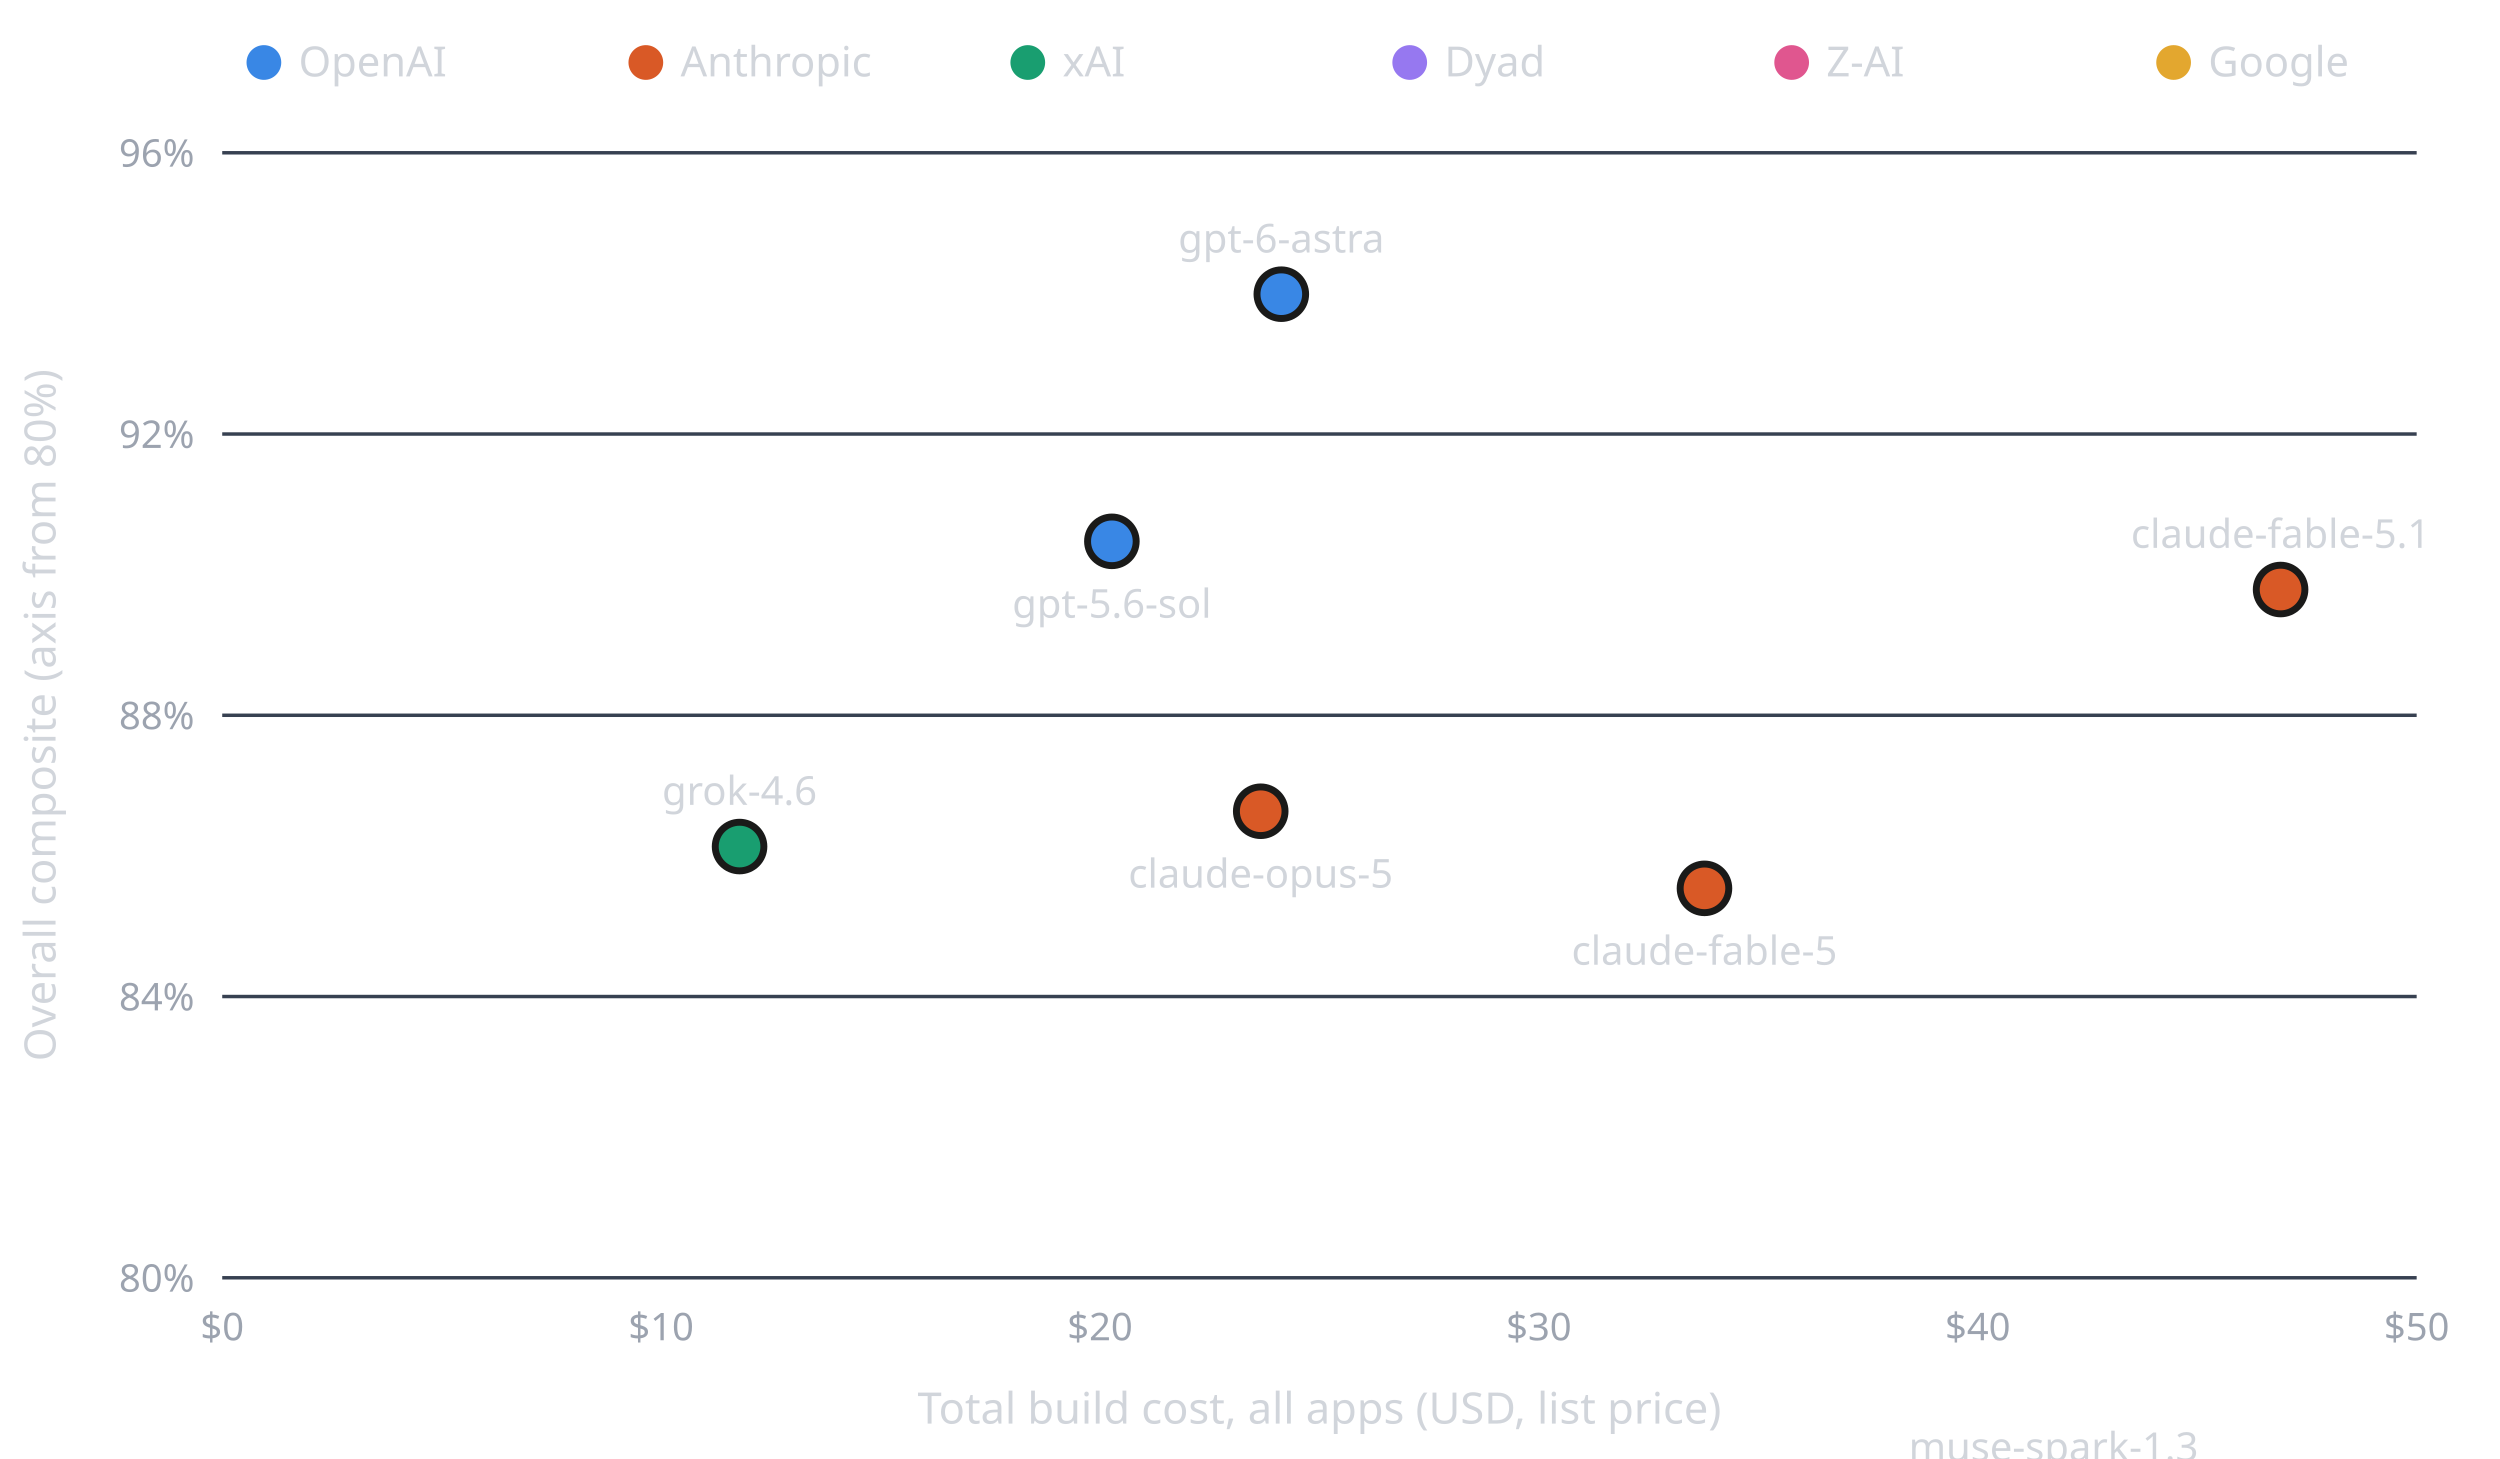
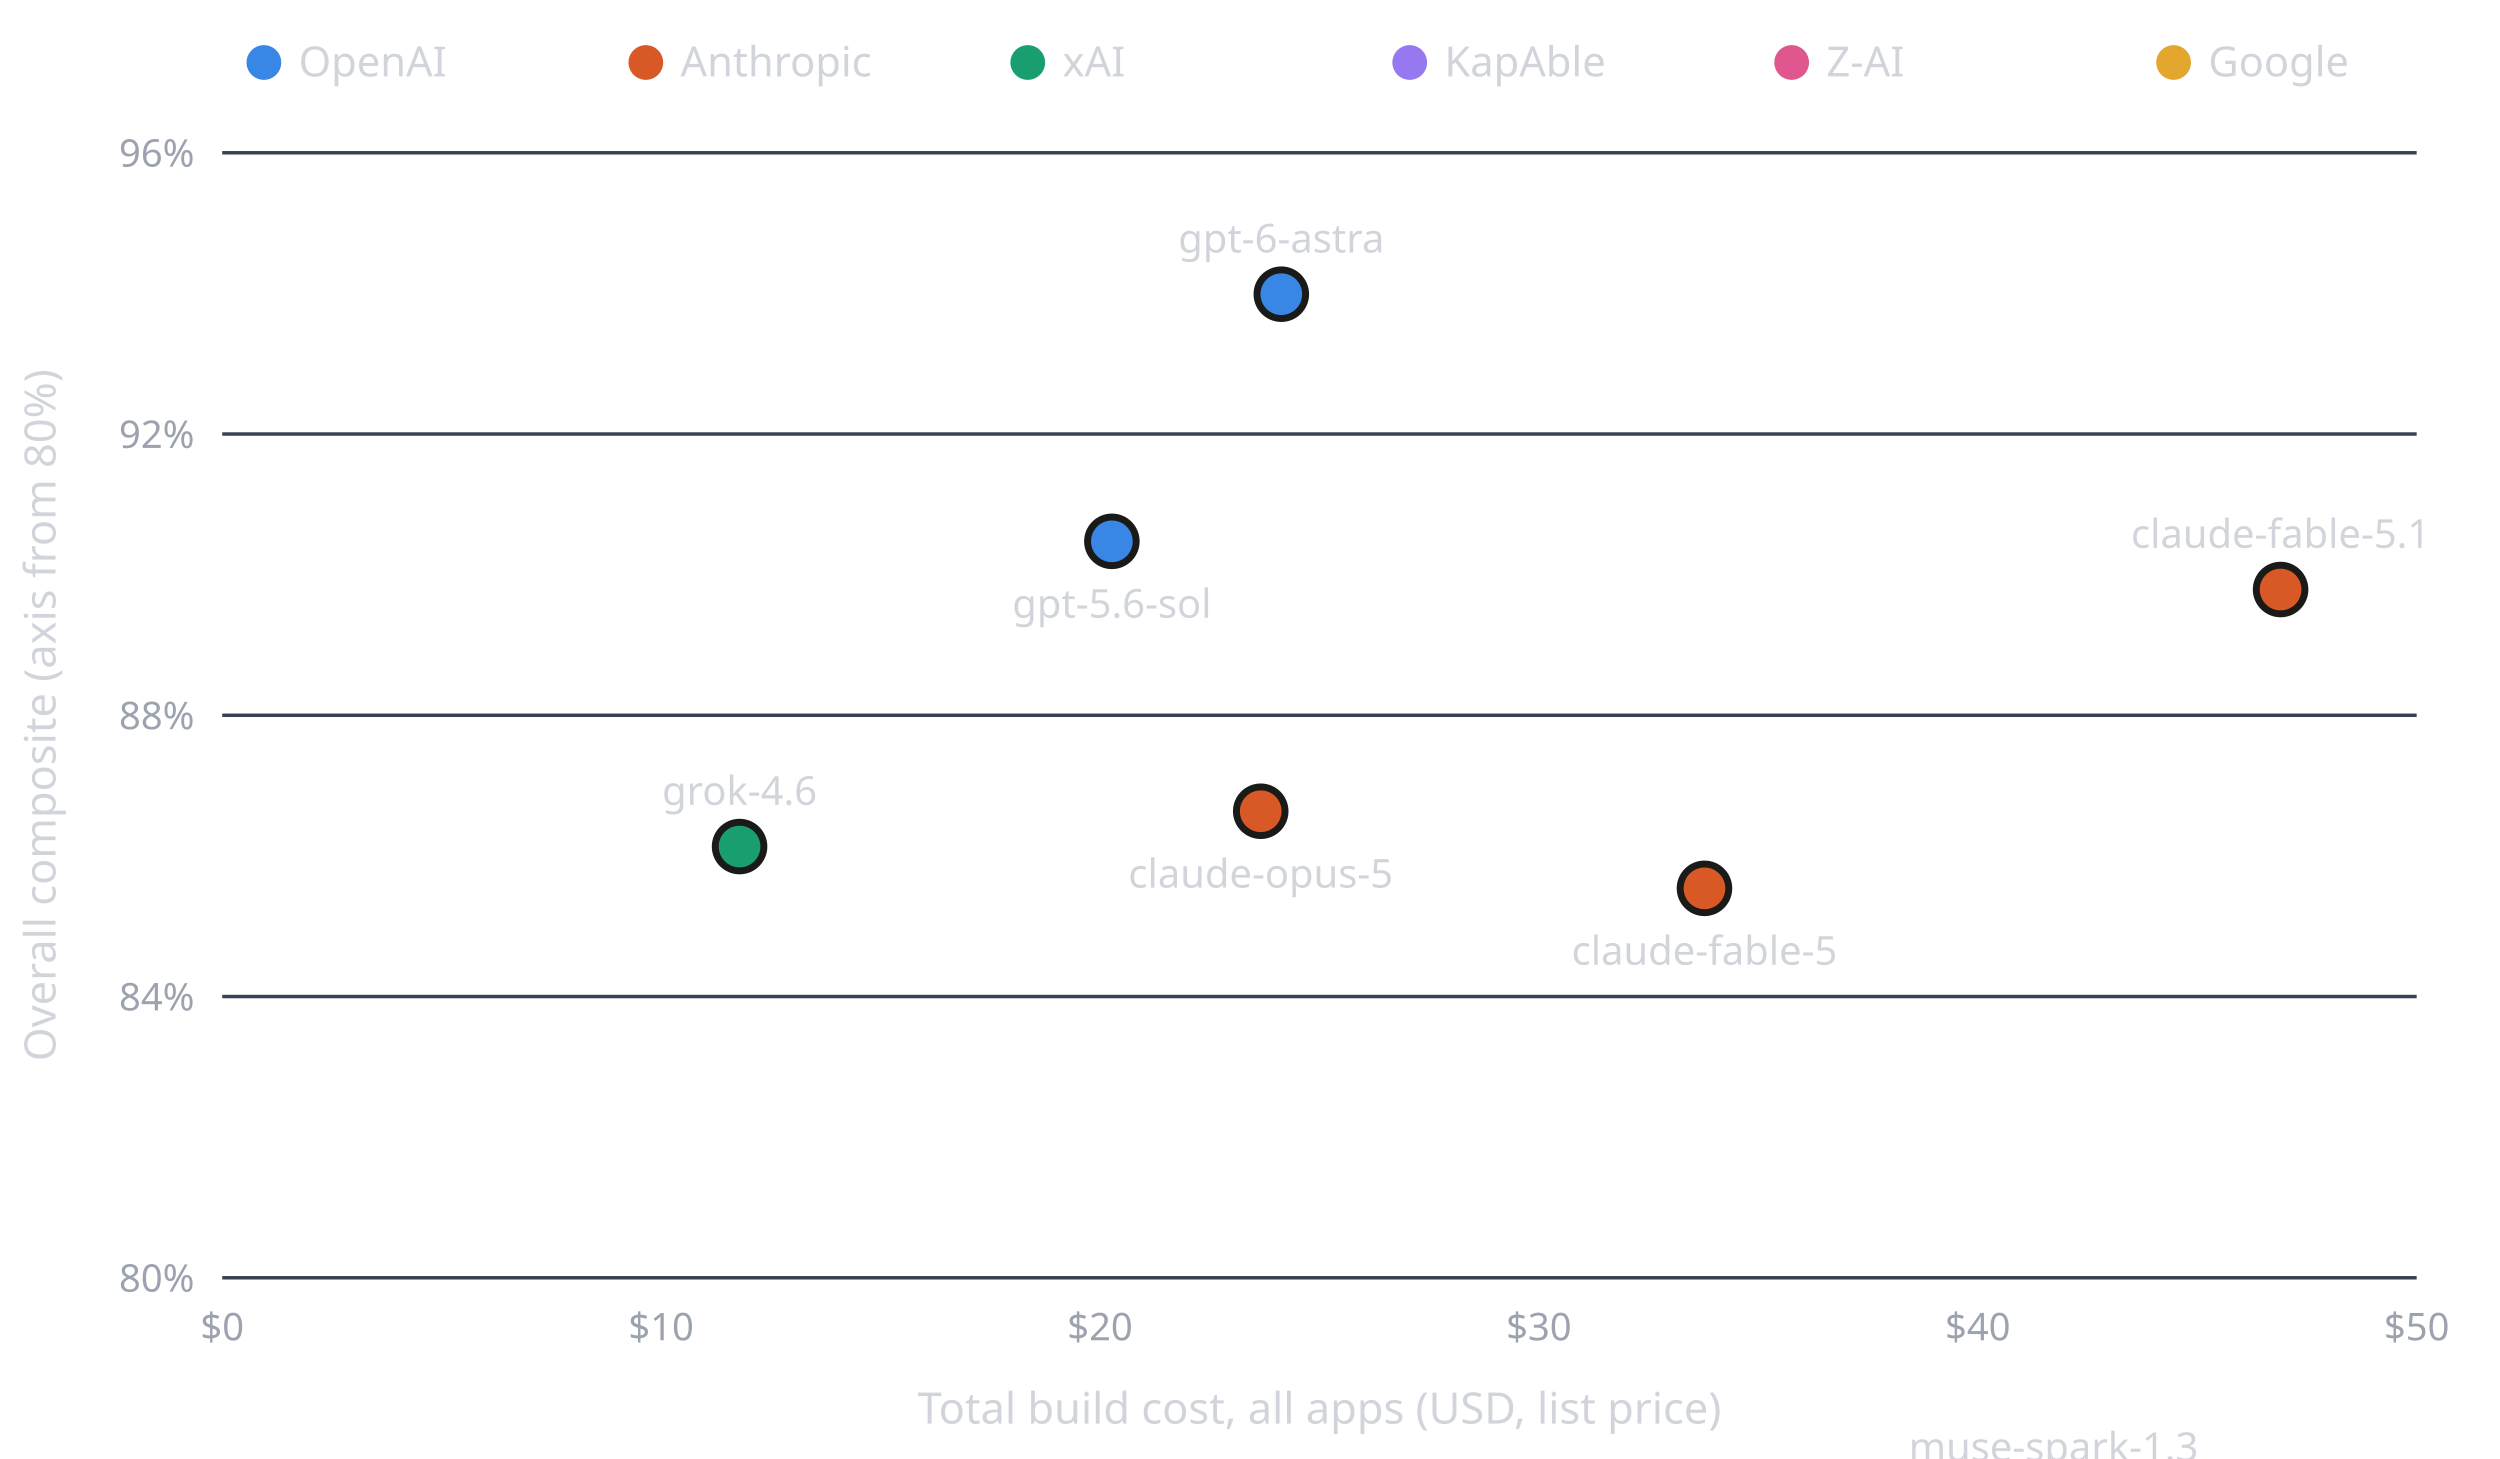
<svg xmlns="http://www.w3.org/2000/svg" viewBox="0 0 720 420" font-family="system-ui,sans-serif">
  <circle cx="76" cy="18" r="5" fill="#3987e5" />
  <text x="86" y="22" fill="#d1d5db" font-size="12">OpenAI</text>
  <circle cx="186" cy="18" r="5" fill="#d95926" />
  <text x="196" y="22" fill="#d1d5db" font-size="12">Anthropic</text>
  <circle cx="296" cy="18" r="5" fill="#199e70" />
  <text x="306" y="22" fill="#d1d5db" font-size="12">xAI</text>
  <circle cx="406" cy="18" r="5" fill="#9678f0" />
-   <text x="416" y="22" fill="#d1d5db" font-size="12">Dyad</text>
+   <text x="416" y="22" fill="#d1d5db" font-size="12">KapAble</text>
  <circle cx="516" cy="18" r="5" fill="#e0568f" />
  <text x="526" y="22" fill="#d1d5db" font-size="12">Z-AI</text>
  <circle cx="626" cy="18" r="5" fill="#e3a72f" />
  <text x="636" y="22" fill="#d1d5db" font-size="12">Google</text>
  <circle cx="736" cy="18" r="5" fill="#2cc4d9" />
  <text x="746" y="22" fill="#d1d5db" font-size="12">Meta</text>
  <line x1="64" y1="368" x2="696" y2="368" stroke="#374151" stroke-width="1" />
  <text x="56" y="372" text-anchor="end" fill="#9ca3af" font-size="11">80%</text>
  <line x1="64" y1="287" x2="696" y2="287" stroke="#374151" stroke-width="1" />
  <text x="56" y="291" text-anchor="end" fill="#9ca3af" font-size="11">84%</text>
  <line x1="64" y1="206" x2="696" y2="206" stroke="#374151" stroke-width="1" />
  <text x="56" y="210" text-anchor="end" fill="#9ca3af" font-size="11">88%</text>
  <line x1="64" y1="125" x2="696" y2="125" stroke="#374151" stroke-width="1" />
  <text x="56" y="129" text-anchor="end" fill="#9ca3af" font-size="11">92%</text>
  <line x1="64" y1="44" x2="696" y2="44" stroke="#374151" stroke-width="1" />
  <text x="56" y="48" text-anchor="end" fill="#9ca3af" font-size="11">96%</text>
  <text x="64" y="386" text-anchor="middle" fill="#9ca3af" font-size="11">$0</text>
  <text x="190.4" y="386" text-anchor="middle" fill="#9ca3af" font-size="11">$10</text>
  <text x="316.8" y="386" text-anchor="middle" fill="#9ca3af" font-size="11">$20</text>
  <text x="443.2" y="386" text-anchor="middle" fill="#9ca3af" font-size="11">$30</text>
  <text x="569.6" y="386" text-anchor="middle" fill="#9ca3af" font-size="11">$40</text>
  <text x="696" y="386" text-anchor="middle" fill="#9ca3af" font-size="11">$50</text>
  <circle cx="369.018" cy="84.728" r="7" fill="#3987e5" stroke="#1a1a19" stroke-width="2" />
  <text x="369.018" y="72.728" text-anchor="middle" fill="#d1d5db" font-size="11.5">gpt-6-astra</text>
  <circle cx="320.22" cy="155.904" r="7" fill="#3987e5" stroke="#1a1a19" stroke-width="2" />
  <text x="320.22" y="177.904" text-anchor="middle" fill="#d1d5db" font-size="11.5">gpt-5.6-sol</text>
  <circle cx="656.81" cy="169.784" r="7" fill="#d95926" stroke="#1a1a19" stroke-width="2" />
  <text x="656.81" y="157.784" text-anchor="middle" fill="#d1d5db" font-size="11.5">claude-fable-5.1</text>
  <circle cx="363.089" cy="233.64" r="7" fill="#d95926" stroke="#1a1a19" stroke-width="2" />
  <text x="363.089" y="255.64" text-anchor="middle" fill="#d1d5db" font-size="11.5">claude-opus-5</text>
  <circle cx="212.994" cy="243.808" r="7" fill="#199e70" stroke="#1a1a19" stroke-width="2" />
  <text x="212.994" y="231.808" text-anchor="middle" fill="#d1d5db" font-size="11.5">grok-4.6</text>
  <circle cx="490.887" cy="255.844" r="7" fill="#d95926" stroke="#1a1a19" stroke-width="2" />
  <text x="490.887" y="277.844" text-anchor="middle" fill="#d1d5db" font-size="11.5">claude-fable-5</text>
  <circle cx="591.422" cy="432.767" r="7" fill="#2cc4d9" stroke="#1a1a19" stroke-width="2" />
  <text x="591.422" y="420.767" text-anchor="middle" fill="#d1d5db" font-size="11.5">muse-spark-1.3</text>
  <circle cx="207.798" cy="475.258" r="7" fill="#e0568f" stroke="#1a1a19" stroke-width="2" />
  <text x="207.798" y="497.258" text-anchor="middle" fill="#d1d5db" font-size="11.5">glm-5.3</text>
  <circle cx="180.638" cy="475.703" r="7" fill="#e3a72f" stroke="#1a1a19" stroke-width="2" />
  <text x="180.638" y="463.703" text-anchor="middle" fill="#d1d5db" font-size="11.5">gemini-3.8-flash</text>
  <circle cx="141.522" cy="758.909" r="7" fill="#3987e5" stroke="#1a1a19" stroke-width="2" />
  <text x="141.522" y="780.909" text-anchor="middle" fill="#d1d5db" font-size="11.5">gpt-5.6-terra</text>
  <circle cx="71.182" cy="762.188" r="7" fill="#3987e5" stroke="#1a1a19" stroke-width="2" />
  <text x="71.182" y="750.188" text-anchor="middle" fill="#d1d5db" font-size="11.5">gpt-5.6-luna</text>
  <circle cx="337.968" cy="766.983" r="7" fill="#9678f0" stroke="#1a1a19" stroke-width="2" />
  <text x="337.968" y="788.983" text-anchor="middle" fill="#d1d5db" font-size="11.5">auto-sidekick</text>
  <circle cx="250.024" cy="834.913" r="7" fill="#d95926" stroke="#1a1a19" stroke-width="2" />
  <text x="250.024" y="822.913" text-anchor="middle" fill="#d1d5db" font-size="11.5">claude-sonnet-5</text>
  <circle cx="126.405" cy="1010.24" r="7" fill="#199e70" stroke="#1a1a19" stroke-width="2" />
  <text x="126.405" y="1032.24" text-anchor="middle" fill="#d1d5db" font-size="11.5">grok-4.5</text>
  <circle cx="89.123" cy="1134.797" r="7" fill="#e0568f" stroke="#1a1a19" stroke-width="2" />
  <text x="89.123" y="1122.797" text-anchor="middle" fill="#d1d5db" font-size="11.5">glm-5.3-flash</text>
  <text x="380" y="410" text-anchor="middle" fill="#d1d5db" font-size="12.5">Total build cost, all apps (USD, list price)</text>
  <text transform="rotate(-90)" x="-206" y="16" text-anchor="middle" fill="#d1d5db" font-size="12.5">Overall composite (axis from 80%)</text>
</svg>
